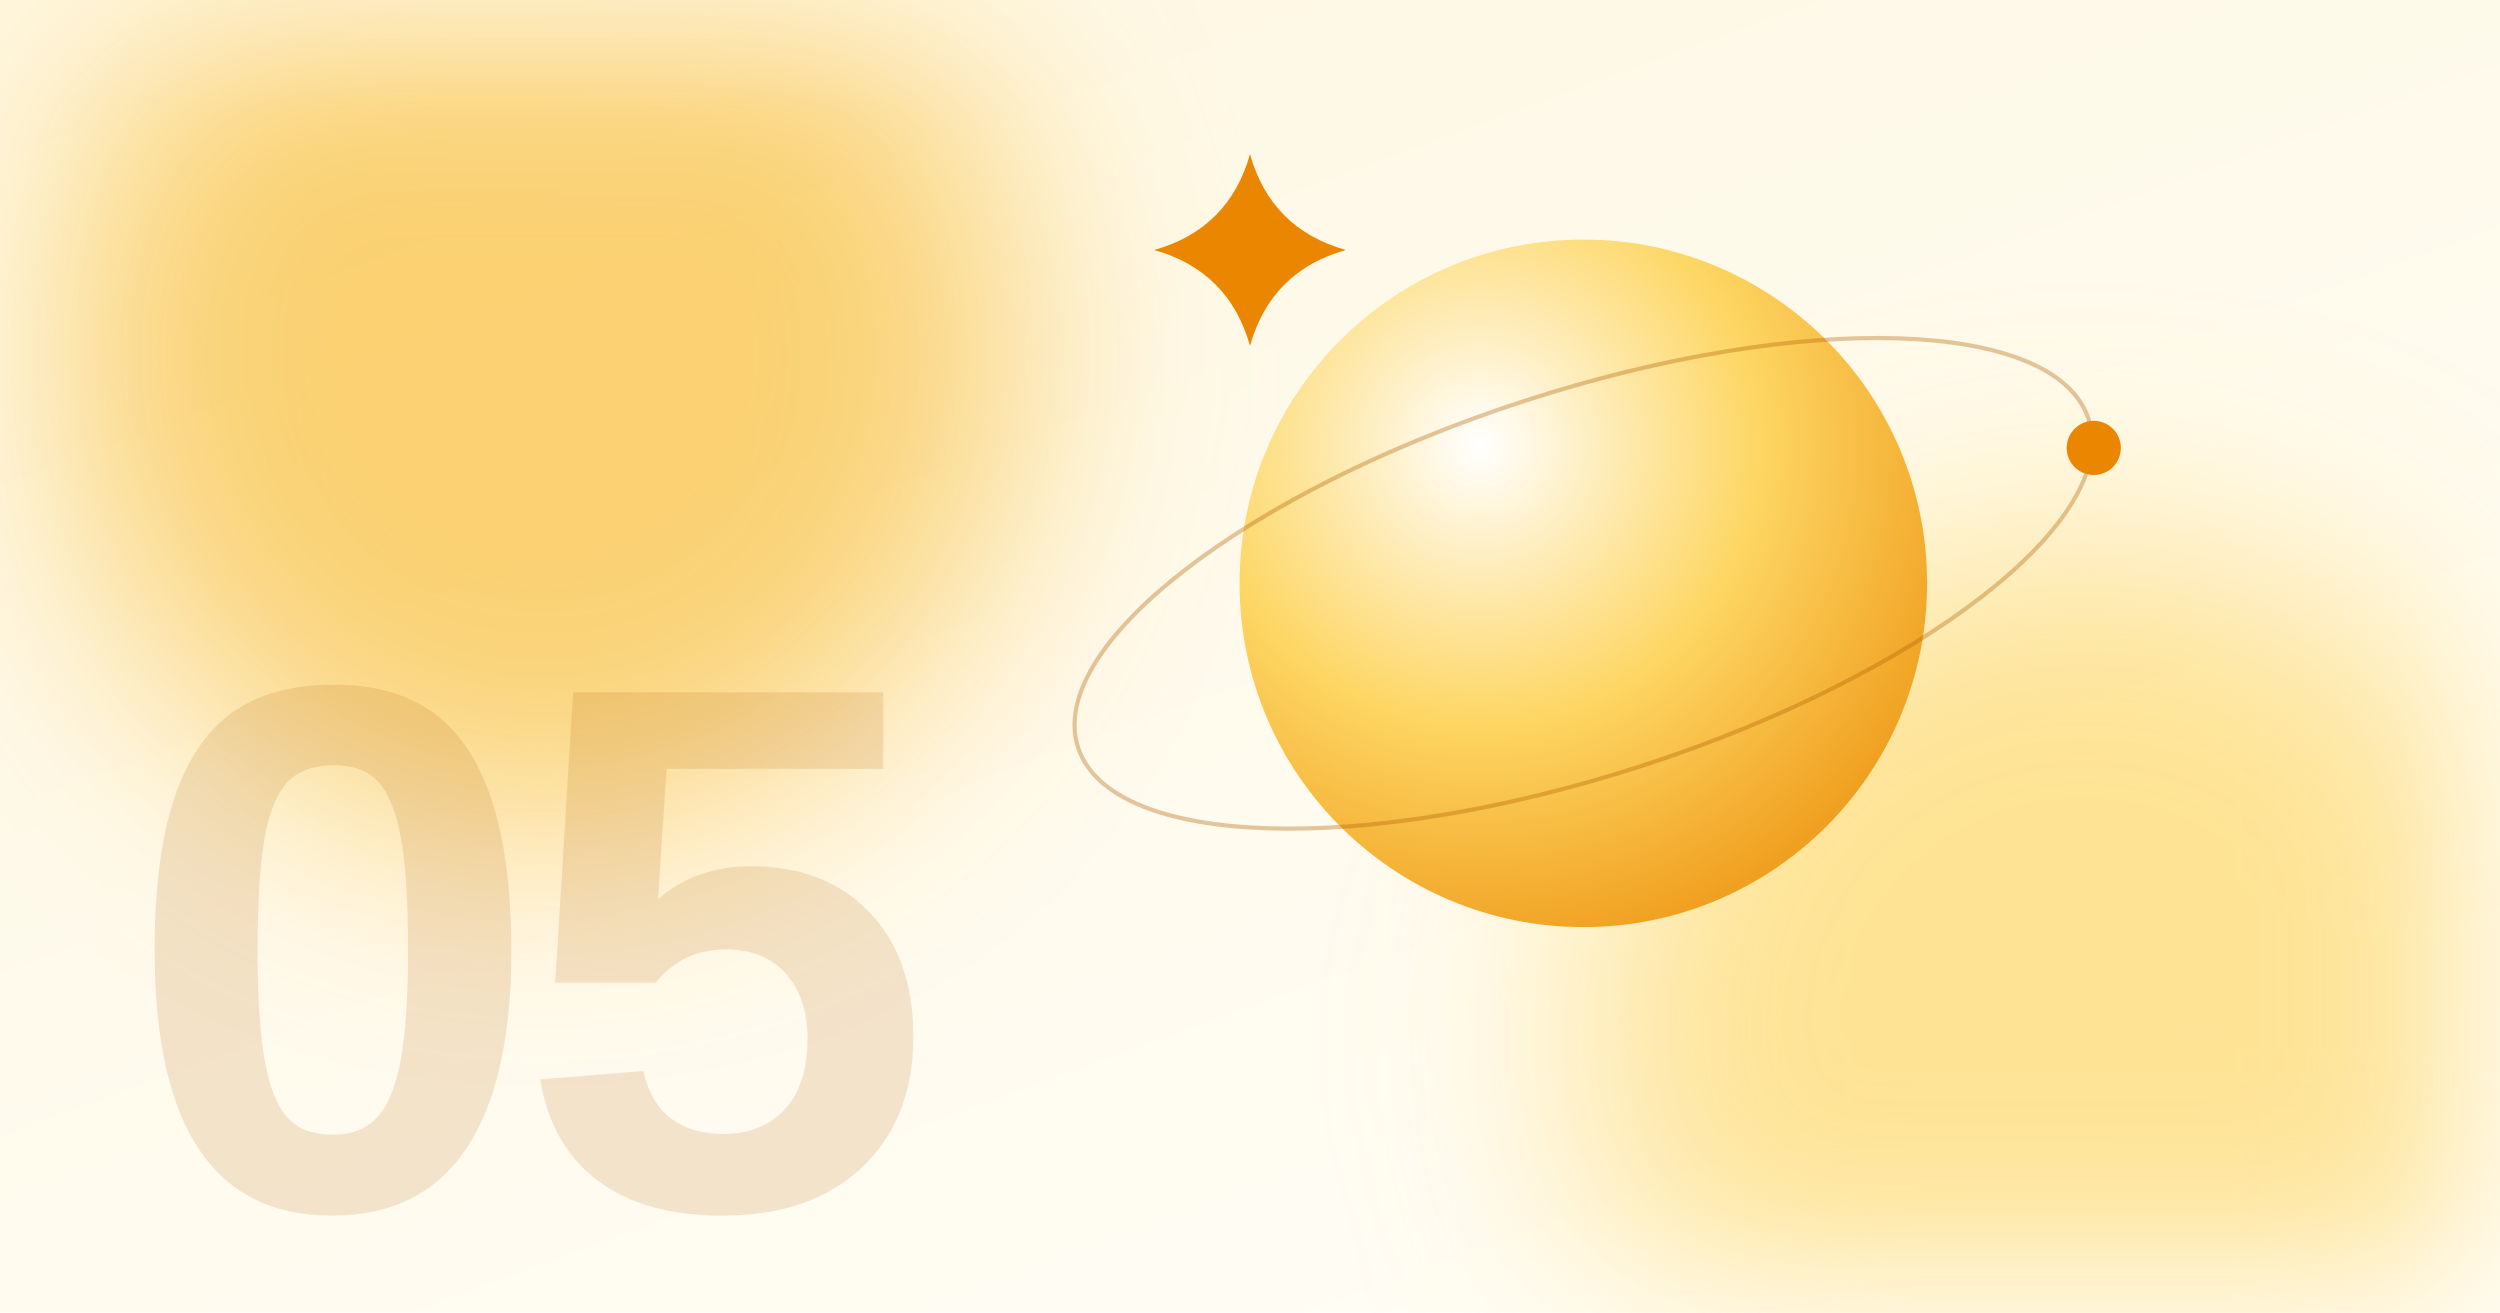
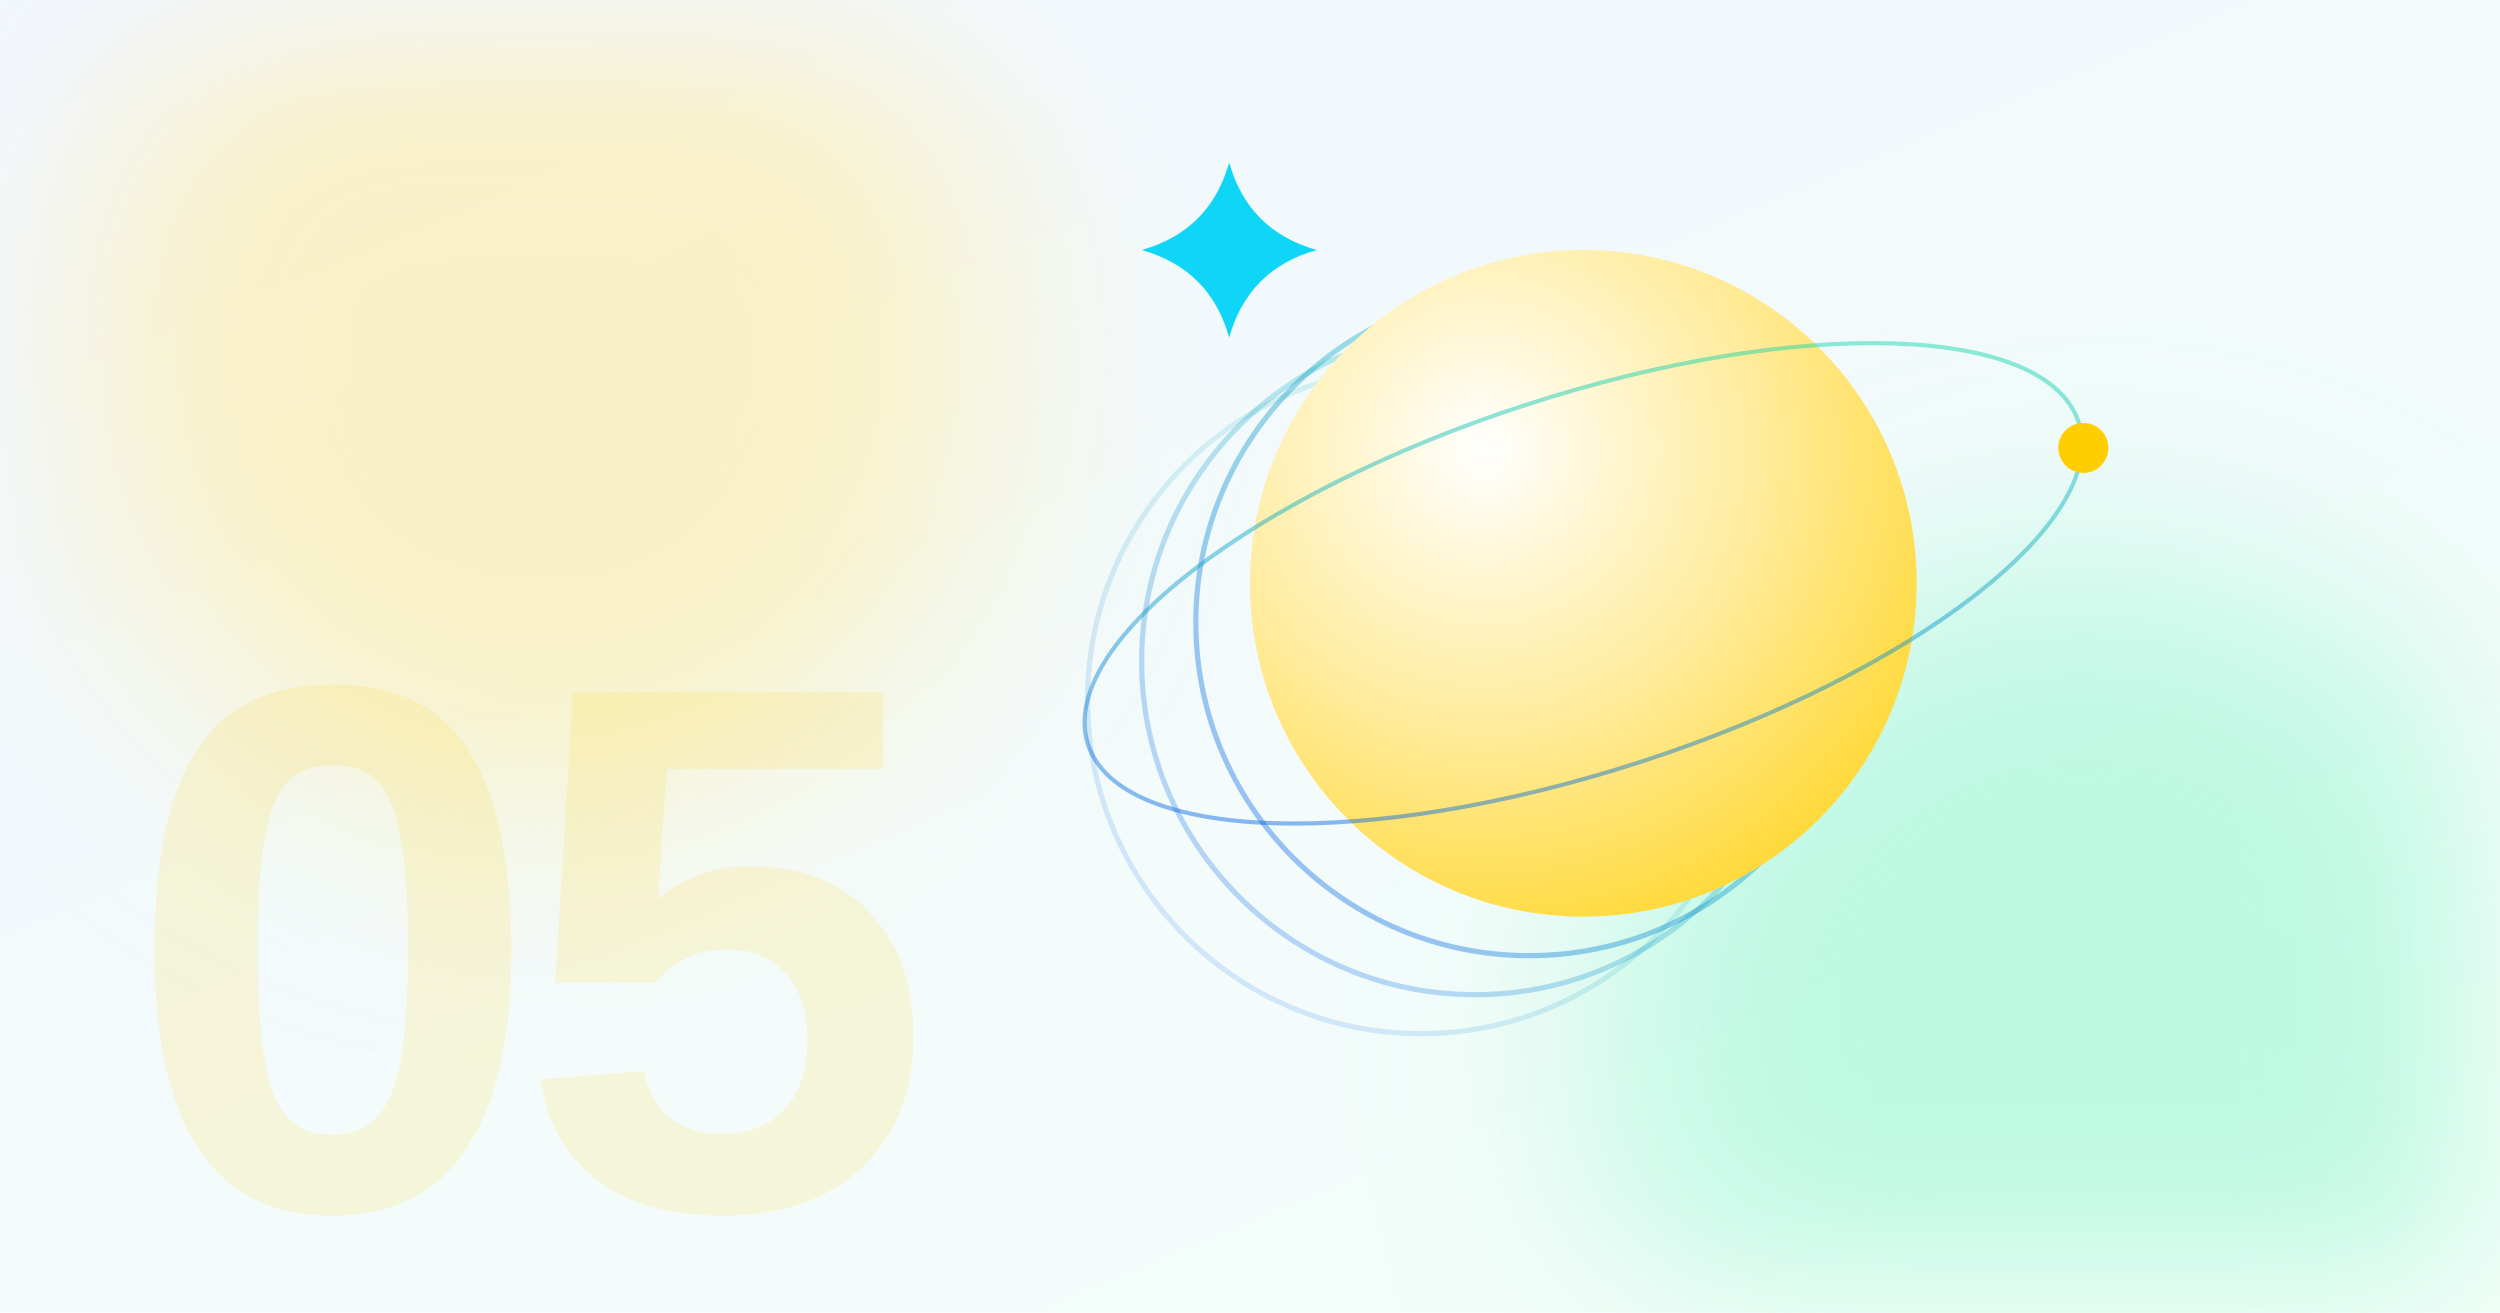
<svg xmlns="http://www.w3.org/2000/svg" viewBox="0 0 1200 630" font-family="Arial, Helvetica, sans-serif">
  <defs>
-     <linearGradient id="bg" x1="0" y1="0" x2="0.7" y2="1">
-       <stop offset="0" stop-color="#FEF7E0" />
-       <stop offset="1" stop-color="#FFFDF6" />
+     <linearGradient id="bg" x1="0" y1="0" x2="0.8" y2="1">
+       <stop offset="0" stop-color="#F2F6FF" />
+       <stop offset="1" stop-color="#F3FEF9" />
+     </linearGradient>
+     <linearGradient id="brand" x1="0" y1="1" x2="1" y2="0">
+       <stop offset="0" stop-color="#004aef" />
+       <stop offset="1" stop-color="#07ef9c" />
+     </linearGradient>
+     <linearGradient id="brandSoft" x1="0" y1="1" x2="1" y2="0">
+       <stop offset="0" stop-color="#7E9BF7" />
+       <stop offset="1" stop-color="#86F7CC" />
    </linearGradient>
    <filter id="soft" x="-60%" y="-60%" width="220%" height="220%">
      <feGaussianBlur stdDeviation="55" />
    </filter>
-     <filter id="softer" x="-80%" y="-80%" width="260%" height="260%">
-       <feGaussianBlur stdDeviation="26" />
-     </filter>
-     <radialGradient id="mse5" cx="0.35" cy="0.3" r="0.9">
+     <radialGradient id="mse5" cx="0.35" cy="0.3" r="0.95">
      <stop offset="0" stop-color="#FFFFFF" />
-       <stop offset="0.45" stop-color="#FDD663" />
-       <stop offset="1" stop-color="#EA8600" />
+       <stop offset="0.45" stop-color="#FFEB99" />
+       <stop offset="1" stop-color="#ffce00" />
    </radialGradient>
    <style>
      .drift1 { animation: d1 18s ease-in-out infinite alternate; }
      .drift2 { animation: d2 24s ease-in-out infinite alternate; }
      @keyframes d1 { to { transform: translate(22px, -16px); } }
      @keyframes d2 { to { transform: translate(-18px, 14px); } }
      .float { animation: fl 12s ease-in-out infinite alternate; }
      @keyframes fl { to { transform: translateY(-12px); } }
      .spin { animation: sp 60s linear infinite; }
      @keyframes sp { to { transform: rotate(360deg); } }
      .sparkle { animation: sk 6s ease-in-out infinite alternate; }
      @keyframes sk { from { transform: scale(0.94); } to { transform: scale(1.08); } }
      @media (prefers-reduced-motion: reduce) { * { animation: none !important; } }
</style>
  </defs>
  <rect width="1200" height="630" fill="url(#bg)" />
-   <circle class="drift1" cx="260" cy="170" r="230" fill="#F9AB00" fill-opacity="0.5" filter="url(#soft)" />
-   <circle class="drift2" cx="1000" cy="500" r="240" fill="#FDD663" fill-opacity="0.65" filter="url(#soft)" />
-   <circle cx="760" cy="280" r="165" fill="url(#mse5)" />
+   <circle class="drift1" cx="260" cy="170" r="220" fill="#FFEB99" fill-opacity="0.55" filter="url(#soft)" />
+   <circle class="drift2" cx="1000" cy="500" r="230" fill="#86F7CC" fill-opacity="0.5" filter="url(#soft)" />
+   <circle cx="682" cy="336.16" r="160" fill="none" stroke="url(#brand)" stroke-opacity="0.14" stroke-width="2.5" />
+   <circle cx="708" cy="317.44" r="160" fill="none" stroke="url(#brand)" stroke-opacity="0.26" stroke-width="2.5" />
+   <circle cx="734" cy="298.72" r="160" fill="none" stroke="url(#brand)" stroke-opacity="0.38" stroke-width="2.5" />
+   <circle cx="760" cy="280" r="160" fill="url(#mse5)" />
  <g class="spin" style="transform-origin:760px 280px">
-     <ellipse cx="760" cy="280" rx="255" ry="92" fill="none" stroke="#B06000" stroke-opacity="0.35" stroke-width="2" transform="rotate(-18 760 280)" />
-     <circle cx="1005" cy="215" r="13" fill="#EA8600" />
+     <ellipse cx="760" cy="280" rx="250" ry="90" fill="none" stroke="url(#brand)" stroke-opacity="0.45" stroke-width="2" transform="rotate(-18 760 280)" />
+     <circle cx="1000" cy="215" r="12" fill="#ffce00" />
  </g>
-   <g class="sparkle" style="transform-origin:600px 120px">
-     <path d="M 600 74 Q 610.12 109.88 646 120 Q 610.12 130.12 600 166 Q 589.88 130.12 554 120 Q 589.88 109.88 600 74 Z" fill="#EA8600" />
+   <g class="sparkle" style="transform-origin:590px 120px">
+     <path d="M 590 78 Q 599.24 110.76 632 120 Q 599.24 129.24 590 162 Q 580.76 129.24 548 120 Q 580.76 110.76 590 78 Z" fill="#0fd6f7" />
  </g>
-   <text x="60" y="580" font-size="360" font-weight="700" fill="#B06000" fill-opacity="0.16" letter-spacing="-12">05</text>
+   <text x="60" y="580" font-size="360" font-weight="700" fill="#ffce00" fill-opacity="0.14" letter-spacing="-12">05</text>
</svg>
